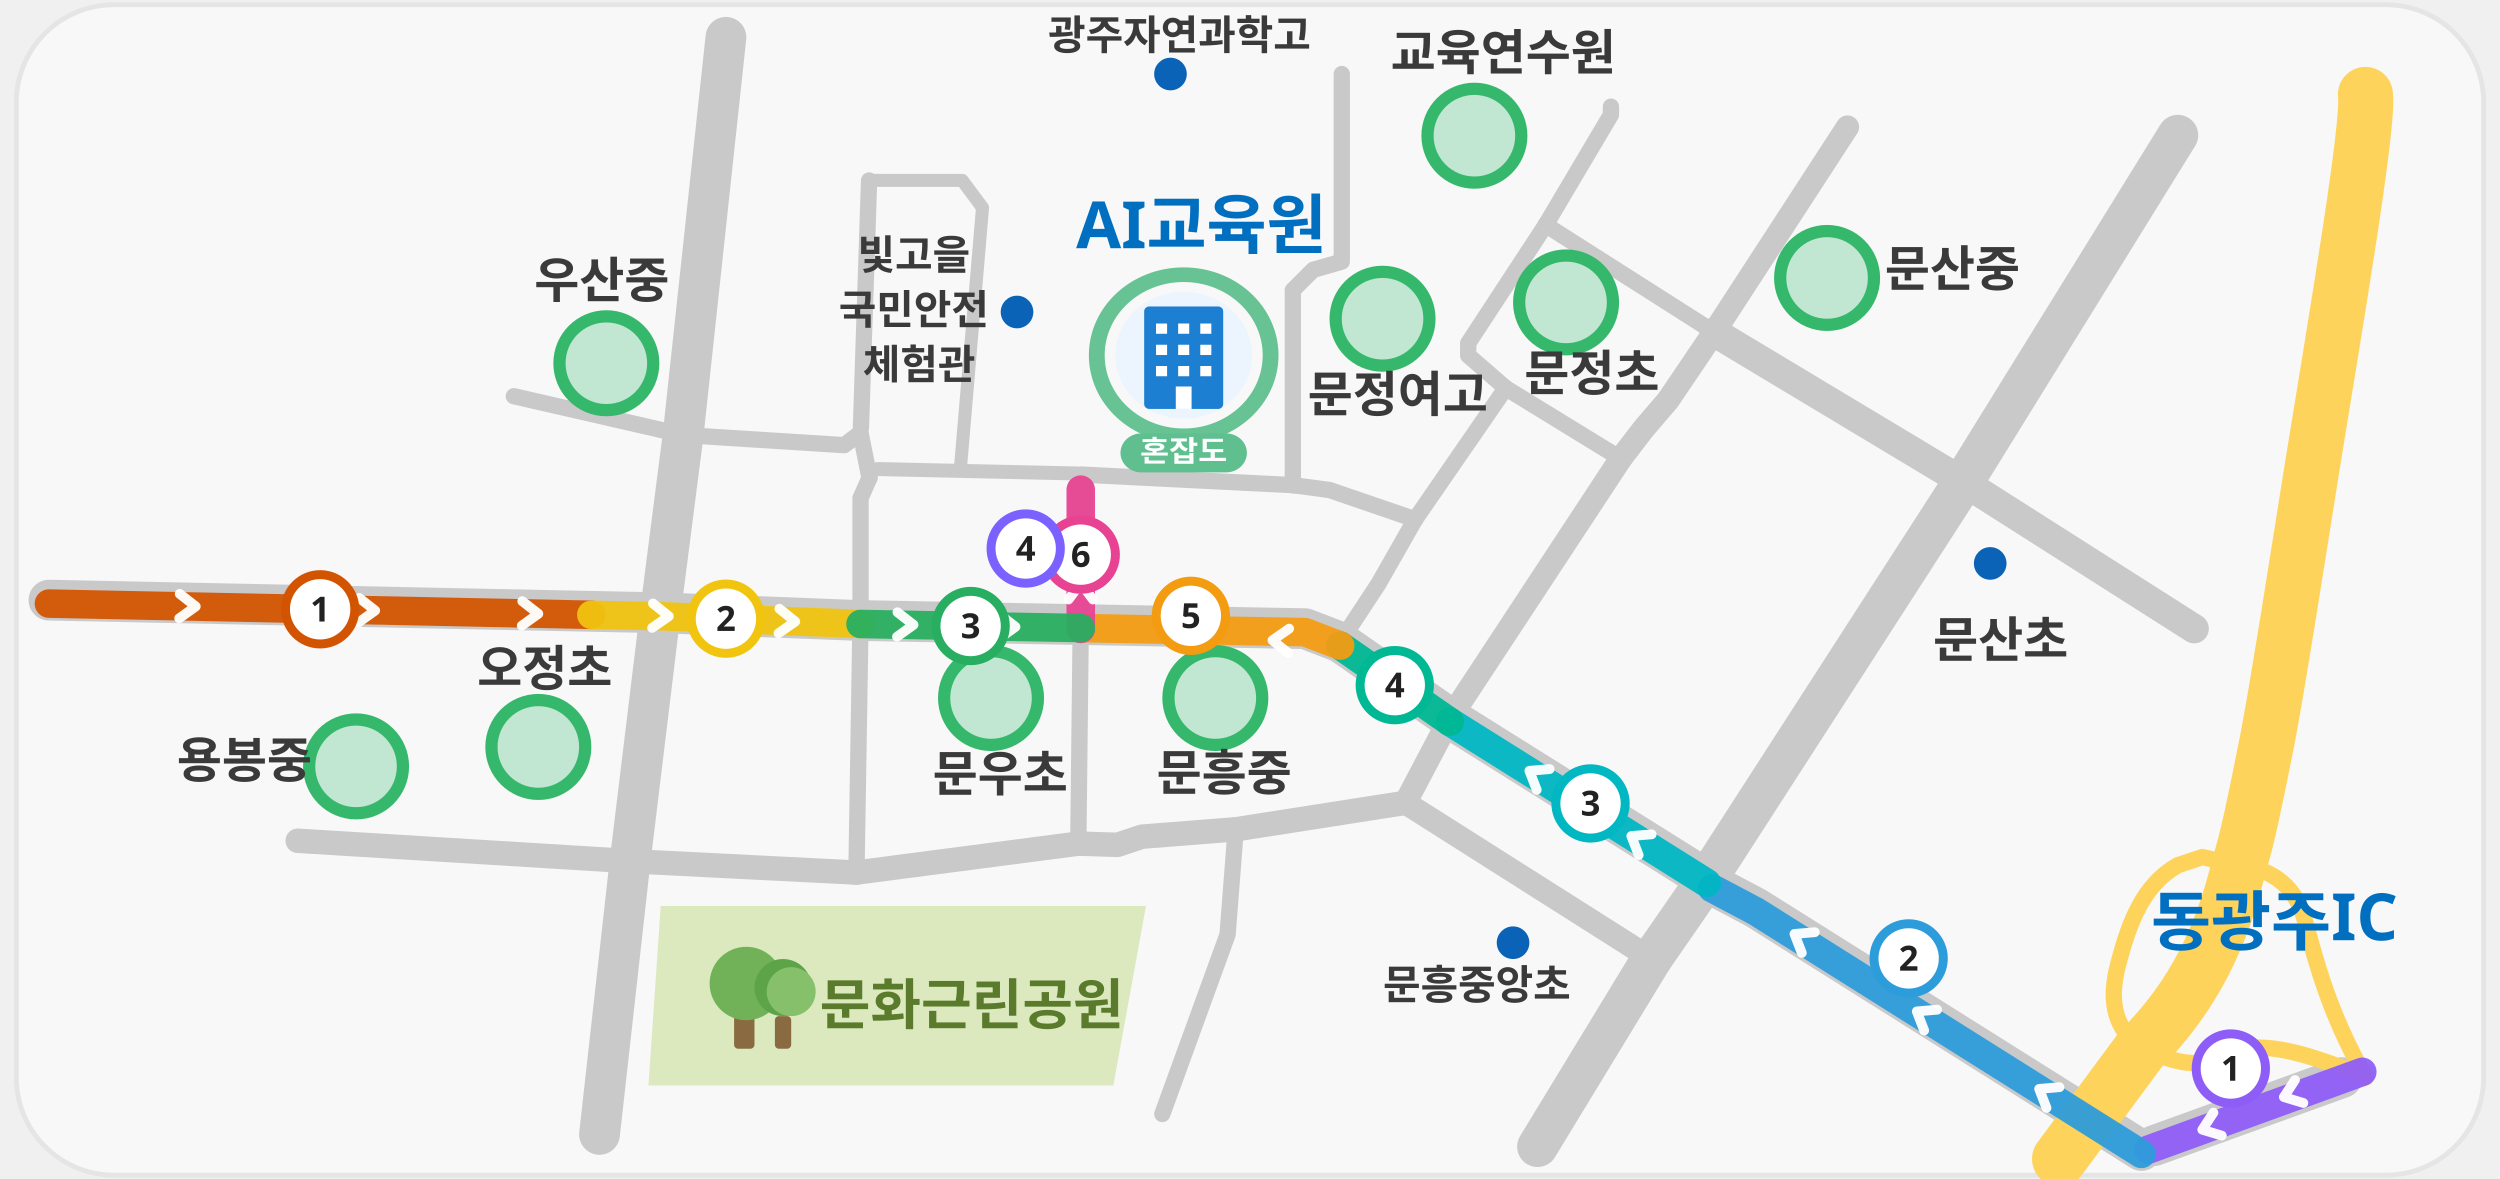
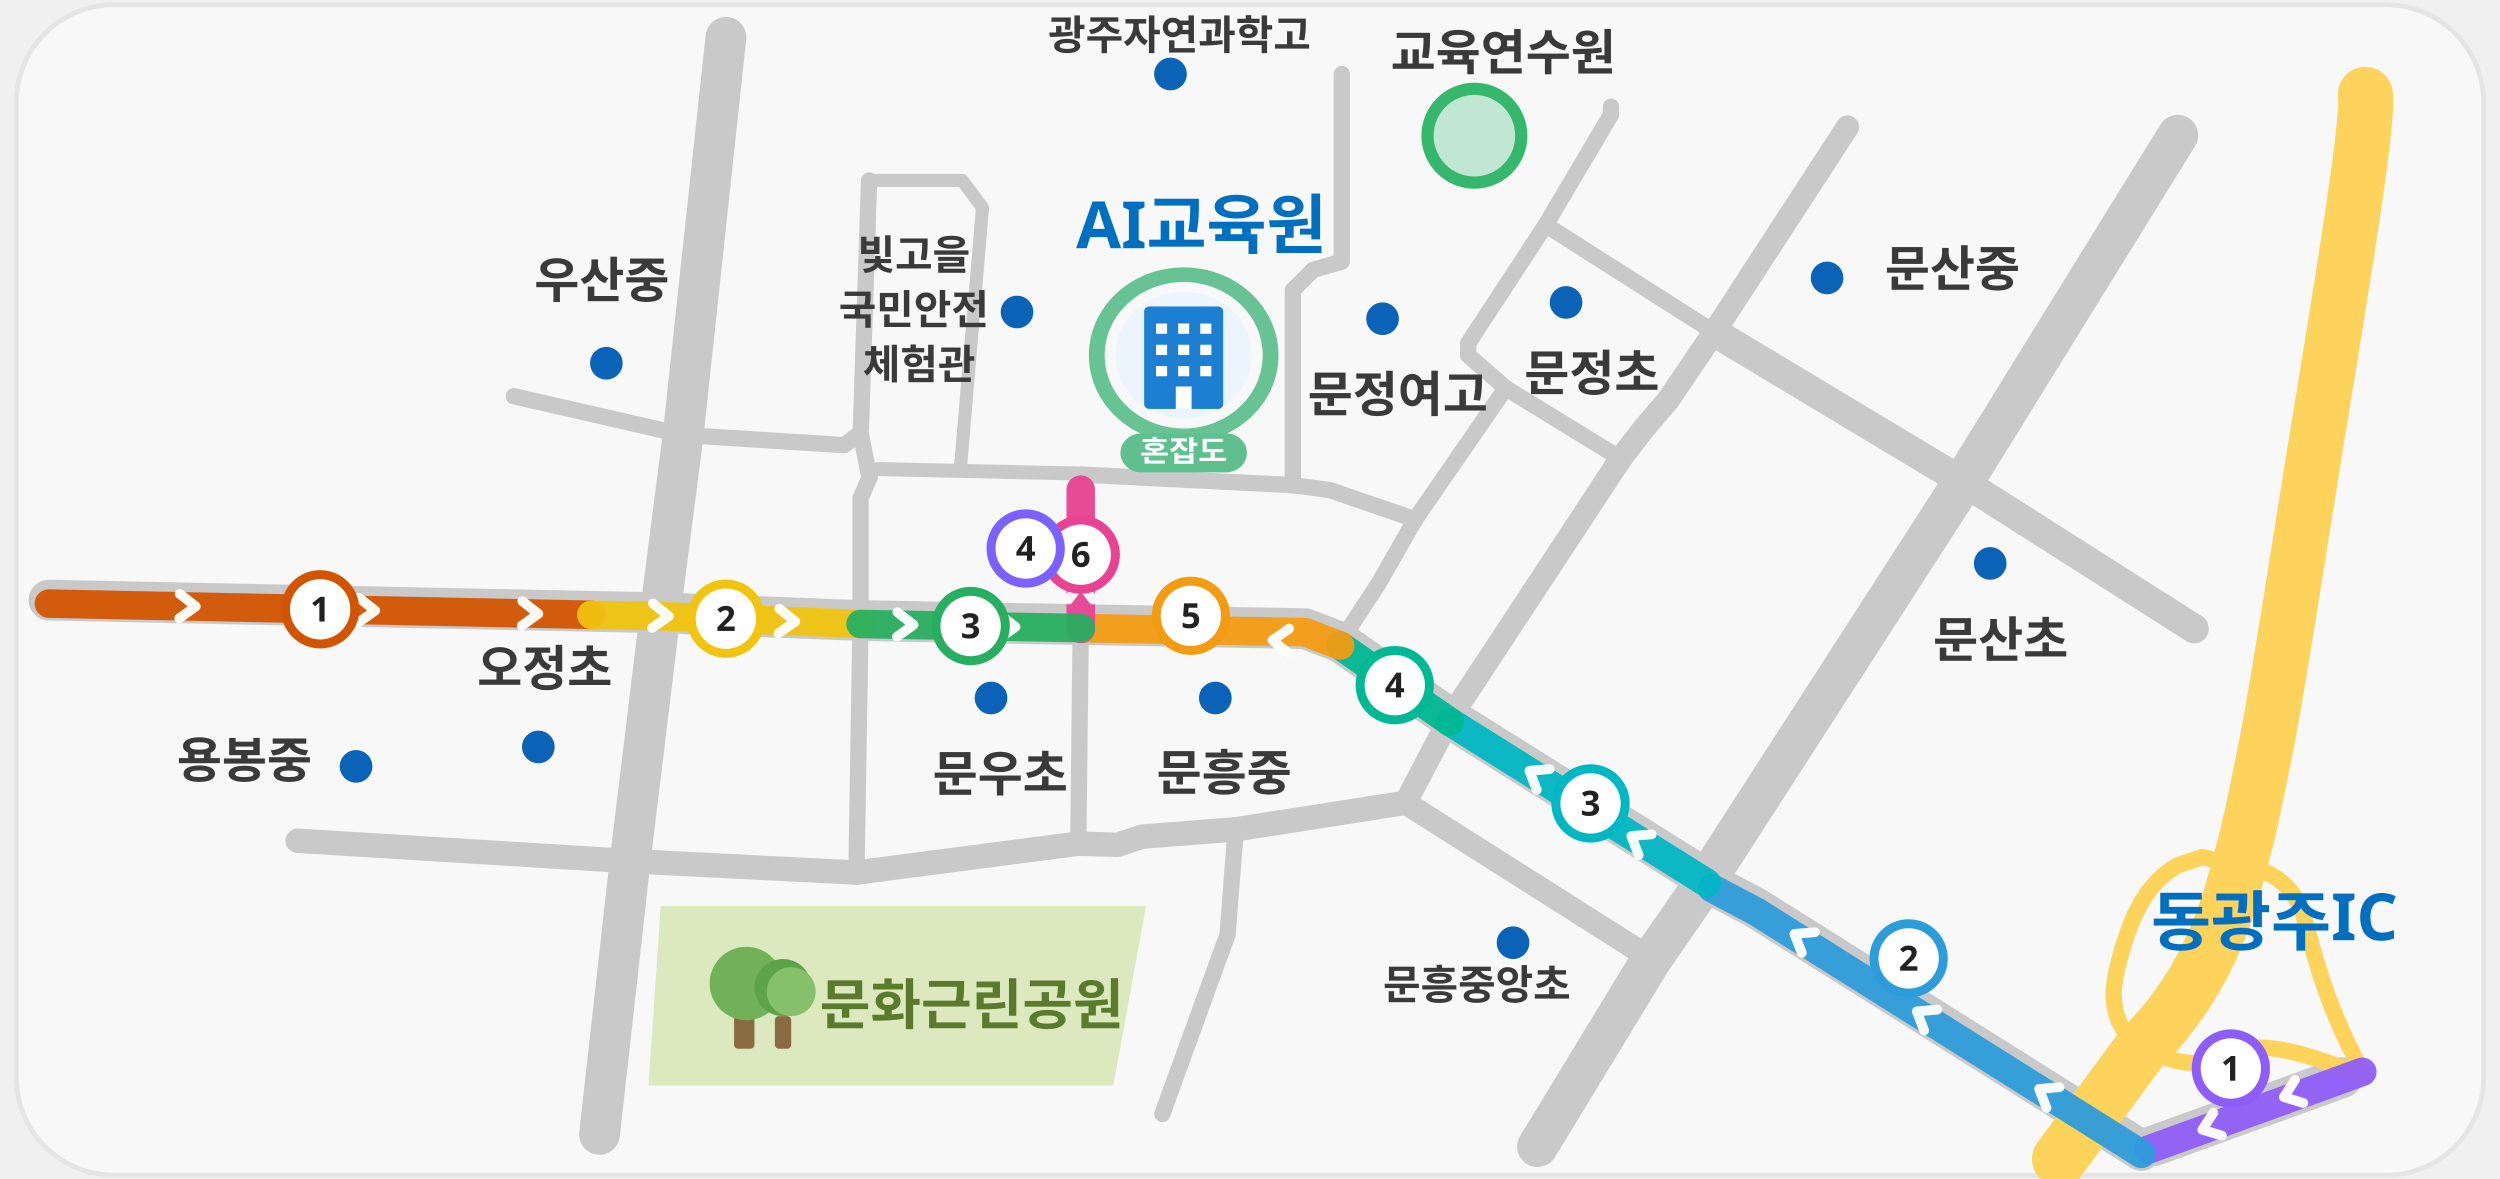
<svg xmlns="http://www.w3.org/2000/svg" width="1226" height="578" viewBox="0 35 613 289" version="1.1" id="svg1">
  <defs id="defs1">
    <style id="style1">
.parking-status{stroke-width:3;fill-opacity:0.28;}
.status-free{fill:#35B86B;stroke:#35B86B;}
.status-busy{fill:#F5A623;stroke:#F5A623;}
.status-full{fill:#E54B4B;stroke:#E54B4B;fill-opacity:0.34;}
.poi-dot{fill:#0a63b6;}
.header-bar{fill:#045eac;}
.map-frame{fill:#f8f8f8;stroke:#e5e5e5;stroke-width:1.2;}
.header-title-main{font-family:'Pretendard','Noto Sans KR','Malgun Gothic',sans-serif;font-size:16px;font-weight:800;fill:#ffe43b;}
.header-title-sub{font-family:'Pretendard','Noto Sans KR','Malgun Gothic',sans-serif;font-size:16px;font-weight:800;fill:#ffffff;}
</style>
    <style id="style2">text,tspan{font-family:'Noto Sans KR',sans-serif;font-weight:800;font-style:normal;}</style>
    <style id="traffic-status-style">
.traffic-segment {
  fill: none;
  stroke-width: 7;
  stroke-linecap: round;
  stroke-linejoin: round;
  opacity: .94;
}
.traffic-free { stroke: #35B86B !important; }
.traffic-slow { stroke: #F5A623 !important; }
.traffic-jam { stroke: #E54B4B !important; }
.traffic-unknown { stroke: #9AA4AE !important; }
</style>
  </defs>
  <g id="layer-bg" transform="translate(0,-0.8470707)">
</g>
  <g id="layer-frame" transform="translate(0,-0.8470707)">
    <rect id="map-frame" class="map-frame" x="4" y="37" width="605" height="287" rx="24" ry="24" />
  </g>
  <g id="layer-gray" transform="translate(0,-0.8470707)">
    <path id="gray-road-01" d="m 12,183 149.9,3.1" fill="none" stroke="#c9c9ca" stroke-width="10" stroke-linecap="round" stroke-linejoin="round" />
    <path id="gray-road-02" d="M 317,154.8 V 107 l 5,-5 7,-2 V 54" fill="none" stroke="#c9c9ca" stroke-width="4" stroke-linecap="round" stroke-linejoin="round" />
    <path id="gray-road-03" d="m 178,45 -10.5,97.5" fill="none" stroke="#c9c9ca" stroke-width="10" stroke-linecap="round" stroke-linejoin="round" />
    <path id="gray-road-04" d="M 418.5,251.5 481.4,154" fill="none" stroke="#c9c9ca" stroke-width="10" stroke-linecap="round" stroke-linejoin="round" />
    <path id="gray-road-05" d="m 534,69 -52.6,85" fill="none" stroke="#c9c9ca" stroke-width="10" stroke-linecap="round" stroke-linejoin="round" />
    <path id="gray-road-06" d="M 154.5,247 73,242" fill="none" stroke="#c9c9ca" stroke-width="6" stroke-linecap="round" stroke-linejoin="round" />
    <path id="gray-road-07" d="m 419.802,252.802 10.716,5.67 94.551,59.468" fill="none" stroke="#c9c9ca" stroke-width="10" stroke-linecap="round" stroke-linejoin="round" />
    <path id="gray-road-07a" d="m 528.248,316.735 45.996,-16.65" fill="none" stroke="#c9c9ca" stroke-width="10" stroke-linecap="round" stroke-linejoin="round" />
    <path id="gray-road-08" d="m 235.548,150.019 5.367,-63.242 -4.97,-6.692 h -22.661" fill="none" stroke="#c9c9ca" stroke-width="3.2" stroke-linecap="round" stroke-linejoin="round" />
    <path id="gray-road-09" d="m 303,239.2 -2,25.8 -16,44" fill="none" stroke="#c9c9ca" stroke-width="4" stroke-linecap="round" stroke-linejoin="round" />
    <path id="gray-road-10" d="M 154.5,247 147,314" fill="none" stroke="#c9c9ca" stroke-width="10" stroke-linecap="round" stroke-linejoin="round" />
    <path id="gray-road-11" d="M 397.4,148.3 355.5,212" fill="none" stroke="#c9c9ca" stroke-width="5.7" stroke-linecap="round" stroke-linejoin="round" />
    <path id="gray-road-12" d="M 418.5,251.5 355.5,212" fill="none" stroke="#c9c9ca" stroke-width="10" stroke-linecap="round" stroke-linejoin="round" />
    <path id="gray-road-13" d="m 265,189 55,1 8.6,3.3" fill="none" stroke="#c9c9ca" stroke-width="10" stroke-linecap="round" stroke-linejoin="round" />
    <path id="gray-road-14" d="M 538,190 481.4,154" fill="none" stroke="#c9c9ca" stroke-width="7.2" stroke-linecap="round" stroke-linejoin="round" />
    <path id="gray-road-15" d="M 344.6,232.7 405,271" fill="none" stroke="#c9c9ca" stroke-width="5.7" stroke-linecap="round" stroke-linejoin="round" />
    <path id="gray-road-16" d="M 420.3,117.3 481.4,154" fill="none" stroke="#c9c9ca" stroke-width="7.2" stroke-linecap="round" stroke-linejoin="round" />
    <path id="gray-road-17" d="M 210,249.8 211,188" fill="none" stroke="#c9c9ca" stroke-width="4" stroke-linecap="round" stroke-linejoin="round" />
    <path id="gray-road-18" d="m 154.5,247 7.4,-60.9" fill="none" stroke="#c9c9ca" stroke-width="10" stroke-linecap="round" stroke-linejoin="round" />
    <path id="gray-road-19" d="M 420.3,117.3 453,67" fill="none" stroke="#c9c9ca" stroke-width="5.7" stroke-linecap="round" stroke-linejoin="round" />
    <path id="gray-road-20" d="m 213.1,80.1 -2.001,60.598" fill="none" stroke="#c9c9ca" stroke-width="4" stroke-linecap="round" stroke-linejoin="round" />
    <path id="gray-road-21" d="m 265,189 -0.6,53.7" fill="none" stroke="#c9c9ca" stroke-width="4" stroke-linecap="round" stroke-linejoin="round" />
    <path id="gray-road-22" d="M 264.4,242.7 210,249.8" fill="none" stroke="#c9c9ca" stroke-width="6" stroke-linecap="round" stroke-linejoin="round" />
    <path id="gray-road-23" d="M 210,249.8 154.5,247" fill="none" stroke="#c9c9ca" stroke-width="6" stroke-linecap="round" stroke-linejoin="round" />
    <path id="gray-road-24" d="m 211,188 54,1" fill="none" stroke="#c9c9ca" stroke-width="10" stroke-linecap="round" stroke-linejoin="round" />
    <path id="gray-road-25" d="m 213.2,153 -2.2,-11 -4,3 -39.5,-2.5" fill="none" stroke="#c9c9ca" stroke-width="4" stroke-linecap="round" stroke-linejoin="round" />
    <path id="gray-road-26" d="m 405,271 -28,46" fill="none" stroke="#c9c9ca" stroke-width="10" stroke-linecap="round" stroke-linejoin="round" />
    <path id="gray-road-27" d="m 265,152.2 52,2.6" fill="none" stroke="#c9c9ca" stroke-width="4" stroke-linecap="round" stroke-linejoin="round" />
    <path id="gray-road-28" d="M 161.9,186.1 211,188" fill="none" stroke="#c9c9ca" stroke-width="10" stroke-linecap="round" stroke-linejoin="round" />
    <path id="gray-road-29" d="m 369.2,131 -9.2,-8 v -3 l 19,-29" fill="none" stroke="#c9c9ca" stroke-width="4" stroke-linecap="round" stroke-linejoin="round" />
    <path id="gray-road-30" d="m 126,133 41.5,9.5" fill="none" stroke="#c9c9ca" stroke-width="4" stroke-linecap="round" stroke-linejoin="round" />
    <path id="gray-road-31" d="m 379,91 41.3,26.3" fill="none" stroke="#c9c9ca" stroke-width="4" stroke-linecap="round" stroke-linejoin="round" />
    <path id="gray-road-32" d="m 161.9,186.1 5.6,-43.6" fill="none" stroke="#c9c9ca" stroke-width="10" stroke-linecap="round" stroke-linejoin="round" />
    <path id="gray-road-33" d="m 303,239.2 41.6,-6.5" fill="none" stroke="#c9c9ca" stroke-width="6" stroke-linecap="round" stroke-linejoin="round" />
    <path id="gray-road-34" d="m 303,239.2 -23,1.8 -6,2 -9.6,-0.3" fill="none" stroke="#c9c9ca" stroke-width="6" stroke-linecap="round" stroke-linejoin="round" />
    <path id="gray-road-35" d="m 265,155.069 v 34.148" fill="none" stroke="#c9c9ca" stroke-width="6" stroke-linecap="round" stroke-linejoin="round" />
    <path id="gray-road-36" d="m 395,62 v 2 l -16,27" fill="none" stroke="#c9c9ca" stroke-width="4" stroke-linecap="round" stroke-linejoin="round" />
    <path id="gray-road-37" d="m 213.2,153 -2.2,5 v 30" fill="none" stroke="#c9c9ca" stroke-width="4" stroke-linecap="round" stroke-linejoin="round" />
    <path id="gray-road-38" d="m 397.4,148.3 5.6,-7.3 6,-7 11.3,-16.7" fill="none" stroke="#c9c9ca" stroke-width="5.7" stroke-linecap="round" stroke-linejoin="round" />
    <path id="gray-road-39" d="M 347,163.2 369.2,131" fill="none" stroke="#c9c9ca" stroke-width="4" stroke-linecap="round" stroke-linejoin="round" />
    <path id="gray-road-40" d="M 328.6,193.3 338,179 347,163.2" fill="none" stroke="#c9c9ca" stroke-width="4" stroke-linecap="round" stroke-linejoin="round" />
    <path id="gray-road-41" d="m 369.2,131 28.2,17.3" fill="none" stroke="#c9c9ca" stroke-width="4" stroke-linecap="round" stroke-linejoin="round" />
    <path id="gray-road-42" d="m 347,163.2 -21,-7.2 -9,-1.2" fill="none" stroke="#c9c9ca" stroke-width="4" stroke-linecap="round" stroke-linejoin="round" />
    <path id="gray-road-43" d="M 355.5,212 328.6,193.3" fill="none" stroke="#c9c9ca" stroke-width="10" stroke-linecap="round" stroke-linejoin="round" />
    <path id="gray-road-44" d="m 263.916,151.939 -48.714,-1.083" fill="none" stroke="#c9c9ca" stroke-width="3.435" stroke-linecap="round" stroke-linejoin="round" />
    <path id="gray-road-45" d="m 405,271 13.5,-19.5" fill="none" stroke="#c9c9ca" stroke-width="10" stroke-linecap="round" stroke-linejoin="round" />
    <path id="gray-road-46" d="m 355.5,212 -10.9,20.7" fill="none" stroke="#c9c9ca" stroke-width="5.7" stroke-linecap="round" stroke-linejoin="round" />
  </g>
  <g id="layer-orange" transform="translate(0,-0.8470707)">
    <path id="orange-mainline" d="m 580,59 c 1,7 -7,54 -13,91 -4,25 -8,51 -11,67 -3,15 -5,25 -7,31 -4,17 -11,32 -24,45 l -20,27" fill="none" stroke="#fdd35c" stroke-width="13.5" stroke-linecap="round" stroke-linejoin="round" />
    <path id="orange-ramp-01" d="m 549,248 -9,-2 -6,2 c -7,4 -11,11 -14,22 -2,7 -4,16 5,23" fill="none" stroke="#fdd35c" stroke-width="4" stroke-linecap="round" stroke-linejoin="round" />
    <path id="orange-ramp-02" d="m 549,248 c 9,1 14,6 16,13 3,11 6,23 15,39" fill="none" stroke="#fdd35c" stroke-width="4" stroke-linecap="round" stroke-linejoin="round" />
    <path id="orange-ramp-03" d="m 525,293 c 8,3 13,5 18,2 9,-4 18,-3 37,5" fill="none" stroke="#fdd35c" stroke-width="4" stroke-linecap="round" stroke-linejoin="round" />
  </g>
  <g id="layer-dots" transform="translate(0,-0.8470707)">
    <circle id="dot-gwangju-science-high" cx="287" cy="54" r="4" fill="#0a63b6" class="poi-dot" />
    <circle id="dot-training-center" cx="361.524" cy="69.122" r="11.5" class="parking-status status-free" data-status="free" opacity="1" />
-     <circle id="dot-usan-middle" cx="148.679" cy="124.915" r="11.5" class="parking-status status-free" data-status="free" opacity="1" />
+     <circle id="dot-usan-middle" cx="148.679" cy="124.915" r="4" fill="#0a63b6" class="poi-dot" />
    <circle id="dot-safety-center" cx="249.373" cy="112.352" r="4" fill="#0a63b6" class="poi-dot" />
-     <circle id="dot-munjeong-girls-high" cx="339" cy="114" r="11.5" class="parking-status status-free" data-status="free" opacity="1" />
-     <circle id="dot-munjeong-elementary" cx="384" cy="110" r="11.5" class="parking-status status-free" data-status="free" opacity="1" />
-     <circle id="dot-munsan-middle" cx="448" cy="104" r="11.5" class="parking-status status-free" data-status="free" opacity="1" />
-     <circle id="dot-ojeong-elementary" cx="132" cy="219" r="11.5" class="parking-status status-free" data-status="free" opacity="1" />
-     <circle id="dot-yongbong-middle" cx="87.303" cy="223.765" r="11.5" class="parking-status status-free" data-status="free" opacity="1" />
-     <circle id="dot-munwoo-elementary" cx="243" cy="207" r="11.5" class="parking-status status-free" data-status="free" opacity="1" />
-     <circle id="dot-munheung-middle" cx="298" cy="207" r="11.5" class="parking-status status-free" data-status="free" opacity="1" />
+     <circle id="dot-munjeong-girls-high" cx="339" cy="114" r="4" fill="#0a63b6" class="poi-dot" />
+     <circle id="dot-munjeong-elementary" cx="384" cy="110" r="4" fill="#0a63b6" class="poi-dot" />
+     <circle id="dot-munsan-middle" cx="448" cy="104" r="4" fill="#0a63b6" class="poi-dot" />
+     <circle id="dot-ojeong-elementary" cx="132" cy="219" r="4" fill="#0a63b6" class="poi-dot" />
+     <circle id="dot-yongbong-middle" cx="87.303" cy="223.765" r="4" fill="#0a63b6" class="poi-dot" />
+     <circle id="dot-munwoo-elementary" cx="243" cy="207" r="4" fill="#0a63b6" class="poi-dot" />
+     <circle id="dot-munheung-middle" cx="298" cy="207" r="4" fill="#0a63b6" class="poi-dot" />
    <circle id="dot-munheung-central-elementary" cx="371" cy="267" r="4" fill="#0a63b6" class="poi-dot" />
    <circle id="dot-munsan-elementary" cx="488" cy="174" r="4" fill="#0a63b6" class="poi-dot" />
  </g>
  <g id="layer-labels" style="font-weight:700;font-family:'Noto Sans KR';fill:#3a3a3a" transform="translate(0,-0.8470707)">
    <text id="label-ai-center" x="263.861" y="96.712" font-size="16" fill="#006fc0" style="fill:#006fc0;font-family:'Noto Sans KR',sans-serif;font-weight:800;font-style:normal;font-stretch:normal">AI교육원</text>
    <text id="label-ai-center-8" x="527.413" y="267.531" font-size="16" fill="#006fc0" style="fill:#006fc0;font-family:'Noto Sans KR',sans-serif;font-weight:800;font-style:normal;font-stretch:normal">동광주IC</text>
    <text id="label-gwangju-science-high" x="257" y="48" font-size="10px" style="font-family:'Noto Sans KR',sans-serif;font-weight:800;font-style:normal;font-stretch:normal">
      <tspan x="257" y="48" id="tspan3" style="font-family:'Noto Sans KR',sans-serif;font-weight:800;font-style:normal;font-stretch:normal">광주자연과학고</tspan>
      <tspan x="257" y="60" id="tspan4" style="font-family:'Noto Sans KR',sans-serif;font-weight:800;font-style:normal;font-stretch:normal" />
    </text>
    <text id="label-training-center" x="341" y="53" font-size="12px" style="font-family:'Noto Sans KR',sans-serif;font-weight:800;font-style:normal;font-stretch:normal">
      <tspan x="341" y="53" id="tspan5" style="font-family:'Noto Sans KR',sans-serif;font-weight:800;font-style:normal;font-stretch:normal">교육연수원</tspan>
      <tspan x="341" y="65" id="tspan6" style="font-family:'Noto Sans KR',sans-serif;font-weight:800;font-style:normal;font-stretch:normal" />
    </text>
    <text id="label-usan-middle" x="131.008" y="108.83" font-size="12" style="font-family:'Noto Sans KR',sans-serif;font-weight:800;font-style:normal;font-stretch:normal">우산중</text>
    <text id="label-safety-center" x="243.235" y="101.907" font-size="10px" style="text-align:center;text-anchor:middle;font-family:'Noto Sans KR',sans-serif;font-weight:800;font-style:normal;font-stretch:normal">
      <tspan id="tspan12" x="225.37" y="101.907" style="font-family:'Noto Sans KR',sans-serif;font-weight:800;font-style:normal;font-stretch:normal">
        <tspan x="225.37" y="101.907" id="tspan7" style="font-family:'Noto Sans KR',sans-serif;font-weight:800;font-style:normal;font-stretch:normal">빛고을</tspan>
      </tspan>
      <tspan id="tspan13" x="225.37" y="115.334" style="font-family:'Noto Sans KR',sans-serif;font-weight:800;font-style:normal;font-stretch:normal">국민안전</tspan>
      <tspan x="225.37" y="128.761" id="tspan14" style="font-family:'Noto Sans KR',sans-serif;font-weight:800;font-style:normal;font-stretch:normal">체험관</tspan>
    </text>
    <text id="label-munjeong-girls-high" x="320.663" y="136.799" font-size="12" style="font-family:'Noto Sans KR',sans-serif;font-weight:800;font-style:normal;font-stretch:normal">
      <tspan x="320.663" y="136.799" id="tspan8" style="font-family:'Noto Sans KR',sans-serif;font-weight:800;font-style:normal;font-stretch:normal">문정여고</tspan>
    </text>
    <text id="label-munjeong-elementary" x="373.769" y="131.62" font-size="12" style="font-family:'Noto Sans KR',sans-serif;font-weight:800;font-style:normal;font-stretch:normal">문정초</text>
    <text id="label-munsan-middle" x="462.183" y="106.023" font-size="12" style="font-family:'Noto Sans KR',sans-serif;font-weight:800;font-style:normal;font-stretch:normal">문산중</text>
    <text id="label-ojeong-elementary" x="117.021" y="204" font-size="12" style="font-family:'Noto Sans KR',sans-serif;font-weight:800;font-style:normal;font-stretch:normal">오정초</text>
    <text id="label-yongbong-middle" x="43.383" y="226.513" font-size="12" style="font-family:'Noto Sans KR',sans-serif;font-weight:800;font-style:normal;font-stretch:normal">용봉중</text>
    <text id="label-munwoo-elementary" x="228.702" y="229.851" font-size="12" style="font-family:'Noto Sans KR',sans-serif;font-weight:800;font-style:normal;font-stretch:normal">문우초</text>
    <text id="label-munheung-middle" x="283.617" y="229.617" font-size="12" style="font-family:'Noto Sans KR',sans-serif;font-weight:800;font-style:normal;font-stretch:normal">문흥중</text>
    <text id="label-munheung-central-elementary" x="339.129" y="280.861" font-size="10px" style="font-family:'Noto Sans KR',sans-serif;font-weight:800;font-style:normal;font-stretch:normal">
      <tspan x="339.129" y="280.861" id="tspan9" style="font-family:'Noto Sans KR',sans-serif;font-weight:800;font-style:normal;font-stretch:normal">문흥중앙초</tspan>
    </text>
    <text id="label-munsan-elementary" x="474" y="197" font-size="12" style="font-family:'Noto Sans KR',sans-serif;font-weight:800;font-style:normal;font-stretch:normal">문산초</text>
  </g>
  <g id="layer-ai-park" transform="translate(0,-0.8470707)">
    <g id="ai-center-display" transform="matrix(0.6458065,0,0,0.5985351,104.8926,33.77462)">
      <circle id="ai-congestion-ring" cx="287" cy="149" r="33" fill="none" stroke="#5fbf8f" stroke-width="6" opacity="0.95" />
      <circle id="ai-congestion-ring-bg" cx="287" cy="149" r="26" fill="#eaf5ff" opacity="0.85" />
      <g id="ai-building-icon" transform="translate(287,149)">
        <rect id="ai-building-body" x="-15" y="-20" width="30" height="42" rx="2" fill="#1d7fd1" />
        <rect x="-10.5" y="-13" width="4.2" height="4.2" fill="#ffffff" id="rect1" />
        <rect x="-2.1" y="-13" width="4.2" height="4.2" fill="#ffffff" id="rect2" />
        <rect x="6.3" y="-13" width="4.2" height="4.2" fill="#ffffff" id="rect3" />
        <rect x="-10.5" y="-4.3" width="4.2" height="4.2" fill="#ffffff" id="rect4" />
        <rect x="-2.1" y="-4.3" width="4.2" height="4.2" fill="#ffffff" id="rect5" />
        <rect x="6.3" y="-4.3" width="4.2" height="4.2" fill="#ffffff" id="rect6" />
        <rect x="-10.5" y="4.4" width="4.2" height="4.2" fill="#ffffff" id="rect7" />
        <rect x="-2.1" y="4.4" width="4.2" height="4.2" fill="#ffffff" id="rect8" />
        <rect x="6.3" y="4.4" width="4.2" height="4.2" fill="#ffffff" id="rect9" />
        <rect x="-3" y="12.8" width="6" height="9.2" fill="#ffffff" id="rect10" />
      </g>
      <rect id="ai-congestion-badge" x="263" y="181" width="48" height="16" rx="8" fill="#5fbf8f" />
      <text id="ai-congestion-badge-text" x="287" y="192.5" text-anchor="middle" style="fill:#ffffff;font-family:'Noto Sans KR',sans-serif;font-weight:800;font-style:normal;font-stretch:normal">혼잡도</text>
    </g>
    <g id="munheung-neighborhood-park-display" transform="translate(0,-32)">
      <path id="munheung-park-area" d="m 162,290 h 119 l -8,44 H 159 Z" fill="#dce9bf" />
      <g id="munheung-park-trees" transform="translate(184,307)">
        <rect x="-4" y="8" width="5" height="10" rx="1" fill="#8a6b41" id="rect11" />
        <circle cx="-1" cy="2" r="9" fill="#71b258" id="circle11" />
        <circle cx="8" cy="3" r="7" fill="#5da449" id="circle12" />
        <rect x="6" y="10" width="4" height="8" rx="1" fill="#8a6b41" id="rect12" />
        <circle cx="10" cy="4" r="6" fill="#87c06b" id="circle13" />
      </g>
      <text id="label-munheung-neighborhood-park" x="201" y="319" font-size="13.5px" style="fill:#5a7b2c;font-family:'Noto Sans KR',sans-serif;font-weight:800;font-style:normal;font-stretch:normal">문화근린공원</text>
    </g>
  </g>
  <g id="traffic-status-layer">
    <g id="traffic-route-donggwangju" data-route="donggwangju-ai">
      <g id="traffic-dg-segment-01" data-route="donggwangju-ai" data-seq="1" data-source-road="gray-road-07a">
        <path id="traffic-dg-01" d="m 526.754,316.896 52.474,-19.079" fill="none" stroke="#8e5cf6" stroke-width="7" stroke-linecap="round" stroke-linejoin="round" class="traffic-segment" data-status="unknown" data-route="donggwangju-ai" data-seq="1" data-source-road="gray-road-07a" opacity="0.94" />
      </g>
      <g id="traffic-dg-segment-02" data-route="donggwangju-ai" data-seq="2" data-source-road="gray-road-07">
        <path id="traffic-dg-02" d="m 419.802,252.802 10.716,5.67 94.551,59.468" fill="none" stroke="#2D9CDB" stroke-width="7" stroke-linecap="round" stroke-linejoin="round" class="traffic-segment" data-status="unknown" data-route="donggwangju-ai" data-seq="2" data-source-road="gray-road-07" opacity="0.94" />
      </g>
      <g id="traffic-dg-segment-03" data-route="donggwangju-ai" data-seq="3" data-source-road="gray-road-12">
        <path id="traffic-dg-03" d="M 418.5,251.5 355.5,212" fill="none" stroke="#00B7C2" stroke-width="7" stroke-linecap="round" stroke-linejoin="round" class="traffic-segment" data-status="unknown" data-route="donggwangju-ai" data-seq="3" data-source-road="gray-road-12" opacity="0.94" />
      </g>
      <g id="traffic-dg-segment-04" data-route="donggwangju-ai" data-seq="4" data-source-road="gray-road-43">
        <path id="traffic-dg-04" d="M 355.5,212 328.6,193.3" fill="none" stroke="#00B894" stroke-width="7" stroke-linecap="round" stroke-linejoin="round" class="traffic-segment" data-status="unknown" data-route="donggwangju-ai" data-seq="4" data-source-road="gray-road-43" opacity="0.94" />
      </g>
      <g id="traffic-dg-segment-05" data-route="donggwangju-ai" data-seq="5" data-source-road="gray-road-13">
        <path id="traffic-dg-05" d="m 265,189 55,1 8.6,3.3" fill="none" stroke="#F39C12" stroke-width="7" stroke-linecap="round" stroke-linejoin="round" class="traffic-segment" data-status="unknown" data-route="donggwangju-ai" data-seq="5" data-source-road="gray-road-13" opacity="0.94" />
      </g>
      <g id="traffic-dg-segment-06" data-route="donggwangju-ai" data-seq="6" data-source-road="gray-road-35">
        <path id="traffic-dg-06" d="m 265,155.069 v 34.148" fill="none" stroke="#E84393" stroke-width="7" stroke-linecap="round" stroke-linejoin="round" class="traffic-segment" data-status="unknown" data-route="donggwangju-ai" data-seq="6" data-source-road="gray-road-35" opacity="0.94" />
      </g>
    </g>
    <g id="traffic-route-yongbong" data-route="yongbong-ai">
      <g id="traffic-yb-segment-01" data-route="yongbong-ai" data-seq="1" data-source-road="gray-road-01">
        <path id="traffic-yb-01" d="M 12,183 L 145,185.75" fill="none" stroke="#D35400" stroke-width="7" stroke-linecap="round" stroke-linejoin="round" class="traffic-segment" data-status="unknown" data-route="yongbong-ai" data-seq="1" data-source-road="gray-road-01" opacity="0.94" />
      </g>
      <g id="traffic-yb-segment-02" data-route="yongbong-ai" data-seq="2" data-source-road="gray-road-01+28">
        <path id="traffic-yb-02" d="M 145,185.75 L 161.9,186.1 L 211,188" fill="none" stroke="#F1C40F" stroke-width="7" stroke-linecap="round" stroke-linejoin="round" class="traffic-segment" data-status="unknown" data-route="yongbong-ai" data-seq="2" data-source-road="gray-road-01+28" opacity="0.94" />
      </g>
      <g id="traffic-yb-segment-03" data-route="yongbong-ai" data-seq="3" data-source-road="gray-road-24">
        <path id="traffic-yb-03" d="M 211,188 L 265,189" fill="none" stroke="#27AE60" stroke-width="7" stroke-linecap="round" stroke-linejoin="round" class="traffic-segment" data-status="unknown" data-route="yongbong-ai" data-seq="3" data-source-road="gray-road-24" opacity="0.94" />
      </g>
      <g id="traffic-yb-segment-04-ref" data-route="yongbong-ai" data-seq="4" data-shared-segment="traffic-dg-06" />
    </g>
    <g id="traffic-direction-arrows" pointer-events="none" opacity="0.96">
      <g id="traffic-direction-dg" fill="none" stroke="#ffffff" stroke-width="2.4" stroke-linecap="round" stroke-linejoin="round">
        <path d="M -4,-3 L 0,0 L -4,3" transform="translate(560 304) rotate(160)" />
        <path d="M -4,-3 L 0,0 L -4,3" transform="translate(540 312) rotate(160)" />
        <path d="M -4,-3 L 0,0 L -4,3" transform="translate(500 302) rotate(-148)" />
        <path d="M -4,-3 L 0,0 L -4,3" transform="translate(470 283) rotate(-148)" />
        <path d="M -4,-3 L 0,0 L -4,3" transform="translate(440 264) rotate(-148)" />
        <path d="M -4,-3 L 0,0 L -4,3" transform="translate(400 240) rotate(-148)" />
        <path d="M -4,-3 L 0,0 L -4,3" transform="translate(375 224) rotate(-148)" />
        <path d="M -4,-3 L 0,0 L -4,3" transform="translate(342 203) rotate(-145)" />
        <path d="M -4,-3 L 0,0 L -4,3" transform="translate(312 192) rotate(182)" />
        <path d="M -4,-3 L 0,0 L -4,3" transform="translate(285 189.5) rotate(182)" />
        <path d="M -4,-3 L 0,0 L -4,3" transform="translate(265 178) rotate(-90)" />
        <path d="M -4,-3 L 0,0 L -4,3" transform="translate(265 165) rotate(-90)" />
      </g>
      <g id="traffic-direction-yb" fill="none" stroke="#ffffff" stroke-width="2.4" stroke-linecap="round" stroke-linejoin="round">
        <path d="M -4,-3 L 0,0 L -4,3" transform="translate(48 183.7) rotate(1.2)" />
        <path d="M -4,-3 L 0,0 L -4,3" transform="translate(92 184.7) rotate(1.2)" />
        <path d="M -4,-3 L 0,0 L -4,3" transform="translate(132 185.5) rotate(1.2)" />
        <path d="M -4,-3 L 0,0 L -4,3" transform="translate(164 186.1) rotate(2)" />
        <path d="M -4,-3 L 0,0 L -4,3" transform="translate(195 187.4) rotate(2)" />
        <path d="M -4,-3 L 0,0 L -4,3" transform="translate(224 188.2) rotate(1.1)" />
        <path d="M -4,-3 L 0,0 L -4,3" transform="translate(249 188.7) rotate(1.1)" />
      </g>
    </g>
    <g id="traffic-dg-markers">
      <g id="traffic-dg-marker-01">
        <circle id="traffic-dg-marker-circle-01" cx="547" cy="297" r="8.5" fill="#ffffff" stroke="#8e5cf6" stroke-width="2.2" />
        <text id="traffic-dg-marker-text-01" x="547" y="300" text-anchor="middle" font-size="8.5px" font-family="Noto Sans KR, sans-serif" font-weight="800" fill="#222222">1</text>
      </g>
      <g id="traffic-dg-marker-02">
        <circle id="traffic-dg-marker-circle-02" cx="468" cy="270" r="8.5" fill="#ffffff" stroke="#2D9CDB" stroke-width="2.2" />
        <text id="traffic-dg-marker-text-02" x="468" y="273" text-anchor="middle" font-size="8.5" font-family="Noto Sans KR, sans-serif" font-weight="800" fill="#222222">2</text>
      </g>
      <g id="traffic-dg-marker-03">
        <circle id="traffic-dg-marker-circle-03" cx="390" cy="232" r="8.5" fill="#ffffff" stroke="#00B7C2" stroke-width="2.2" />
        <text id="traffic-dg-marker-text-03" x="390" y="235" text-anchor="middle" font-size="8.5" font-family="Noto Sans KR, sans-serif" font-weight="800" fill="#222222">3</text>
      </g>
      <g id="traffic-dg-marker-04">
        <circle id="traffic-dg-marker-circle-04" cx="342" cy="203" r="8.5" fill="#ffffff" stroke="#00B894" stroke-width="2.2" />
        <text id="traffic-dg-marker-text-04" x="342" y="206" text-anchor="middle" font-size="8.5" font-family="Noto Sans KR, sans-serif" font-weight="800" fill="#222222">4</text>
      </g>
      <g id="traffic-dg-marker-05">
        <circle id="traffic-dg-marker-circle-05" cx="292" cy="186" r="8.5" fill="#ffffff" stroke="#F39C12" stroke-width="2.2" />
        <text id="traffic-dg-marker-text-05" x="292" y="189" text-anchor="middle" font-size="8.5" font-family="Noto Sans KR, sans-serif" font-weight="800" fill="#222222">5</text>
      </g>
      <g id="traffic-dg-marker-06">
        <circle id="traffic-dg-marker-circle-06" cx="265" cy="171" r="8.5" fill="#ffffff" stroke="#E84393" stroke-width="2.2" />
        <text id="traffic-dg-marker-text-06" x="265" y="174" text-anchor="middle" font-size="8.5" font-family="Noto Sans KR, sans-serif" font-weight="800" fill="#222222">6</text>
      </g>
    </g>
    <g id="traffic-yb-markers">
      <g id="traffic-yb-marker-01">
        <circle id="traffic-yb-marker-circle-01" cx="78.5" cy="184.4" r="8.5" fill="#ffffff" stroke="#D35400" stroke-width="2.2" />
        <text id="traffic-yb-marker-text-01" x="78.5" y="187.4" text-anchor="middle" font-size="8.5px" font-family="Noto Sans KR, sans-serif" font-weight="800" fill="#222222">1</text>
      </g>
      <g id="traffic-yb-marker-02">
        <circle id="traffic-yb-marker-circle-02" cx="178.0" cy="186.7" r="8.5" fill="#ffffff" stroke="#F1C40F" stroke-width="2.2" />
        <text id="traffic-yb-marker-text-02" x="178.0" y="189.7" text-anchor="middle" font-size="8.5px" font-family="Noto Sans KR, sans-serif" font-weight="800" fill="#222222">2</text>
      </g>
      <g id="traffic-yb-marker-03">
        <circle id="traffic-yb-marker-circle-03" cx="238.0" cy="188.5" r="8.5" fill="#ffffff" stroke="#27AE60" stroke-width="2.2" />
        <text id="traffic-yb-marker-text-03" x="238.0" y="191.5" text-anchor="middle" font-size="8.5px" font-family="Noto Sans KR, sans-serif" font-weight="800" fill="#222222">3</text>
      </g>
      <g id="traffic-yb-marker-04">
        <circle id="traffic-yb-marker-circle-04" cx="251.5" cy="169.5" r="8.5" fill="#ffffff" stroke="#7B61FF" stroke-width="2.2" />
        <text id="traffic-yb-marker-text-04" x="251.5" y="172.5" text-anchor="middle" font-size="8.5px" font-family="Noto Sans KR, sans-serif" font-weight="800" fill="#222222">4</text>
      </g>
    </g>
  </g>
</svg>
